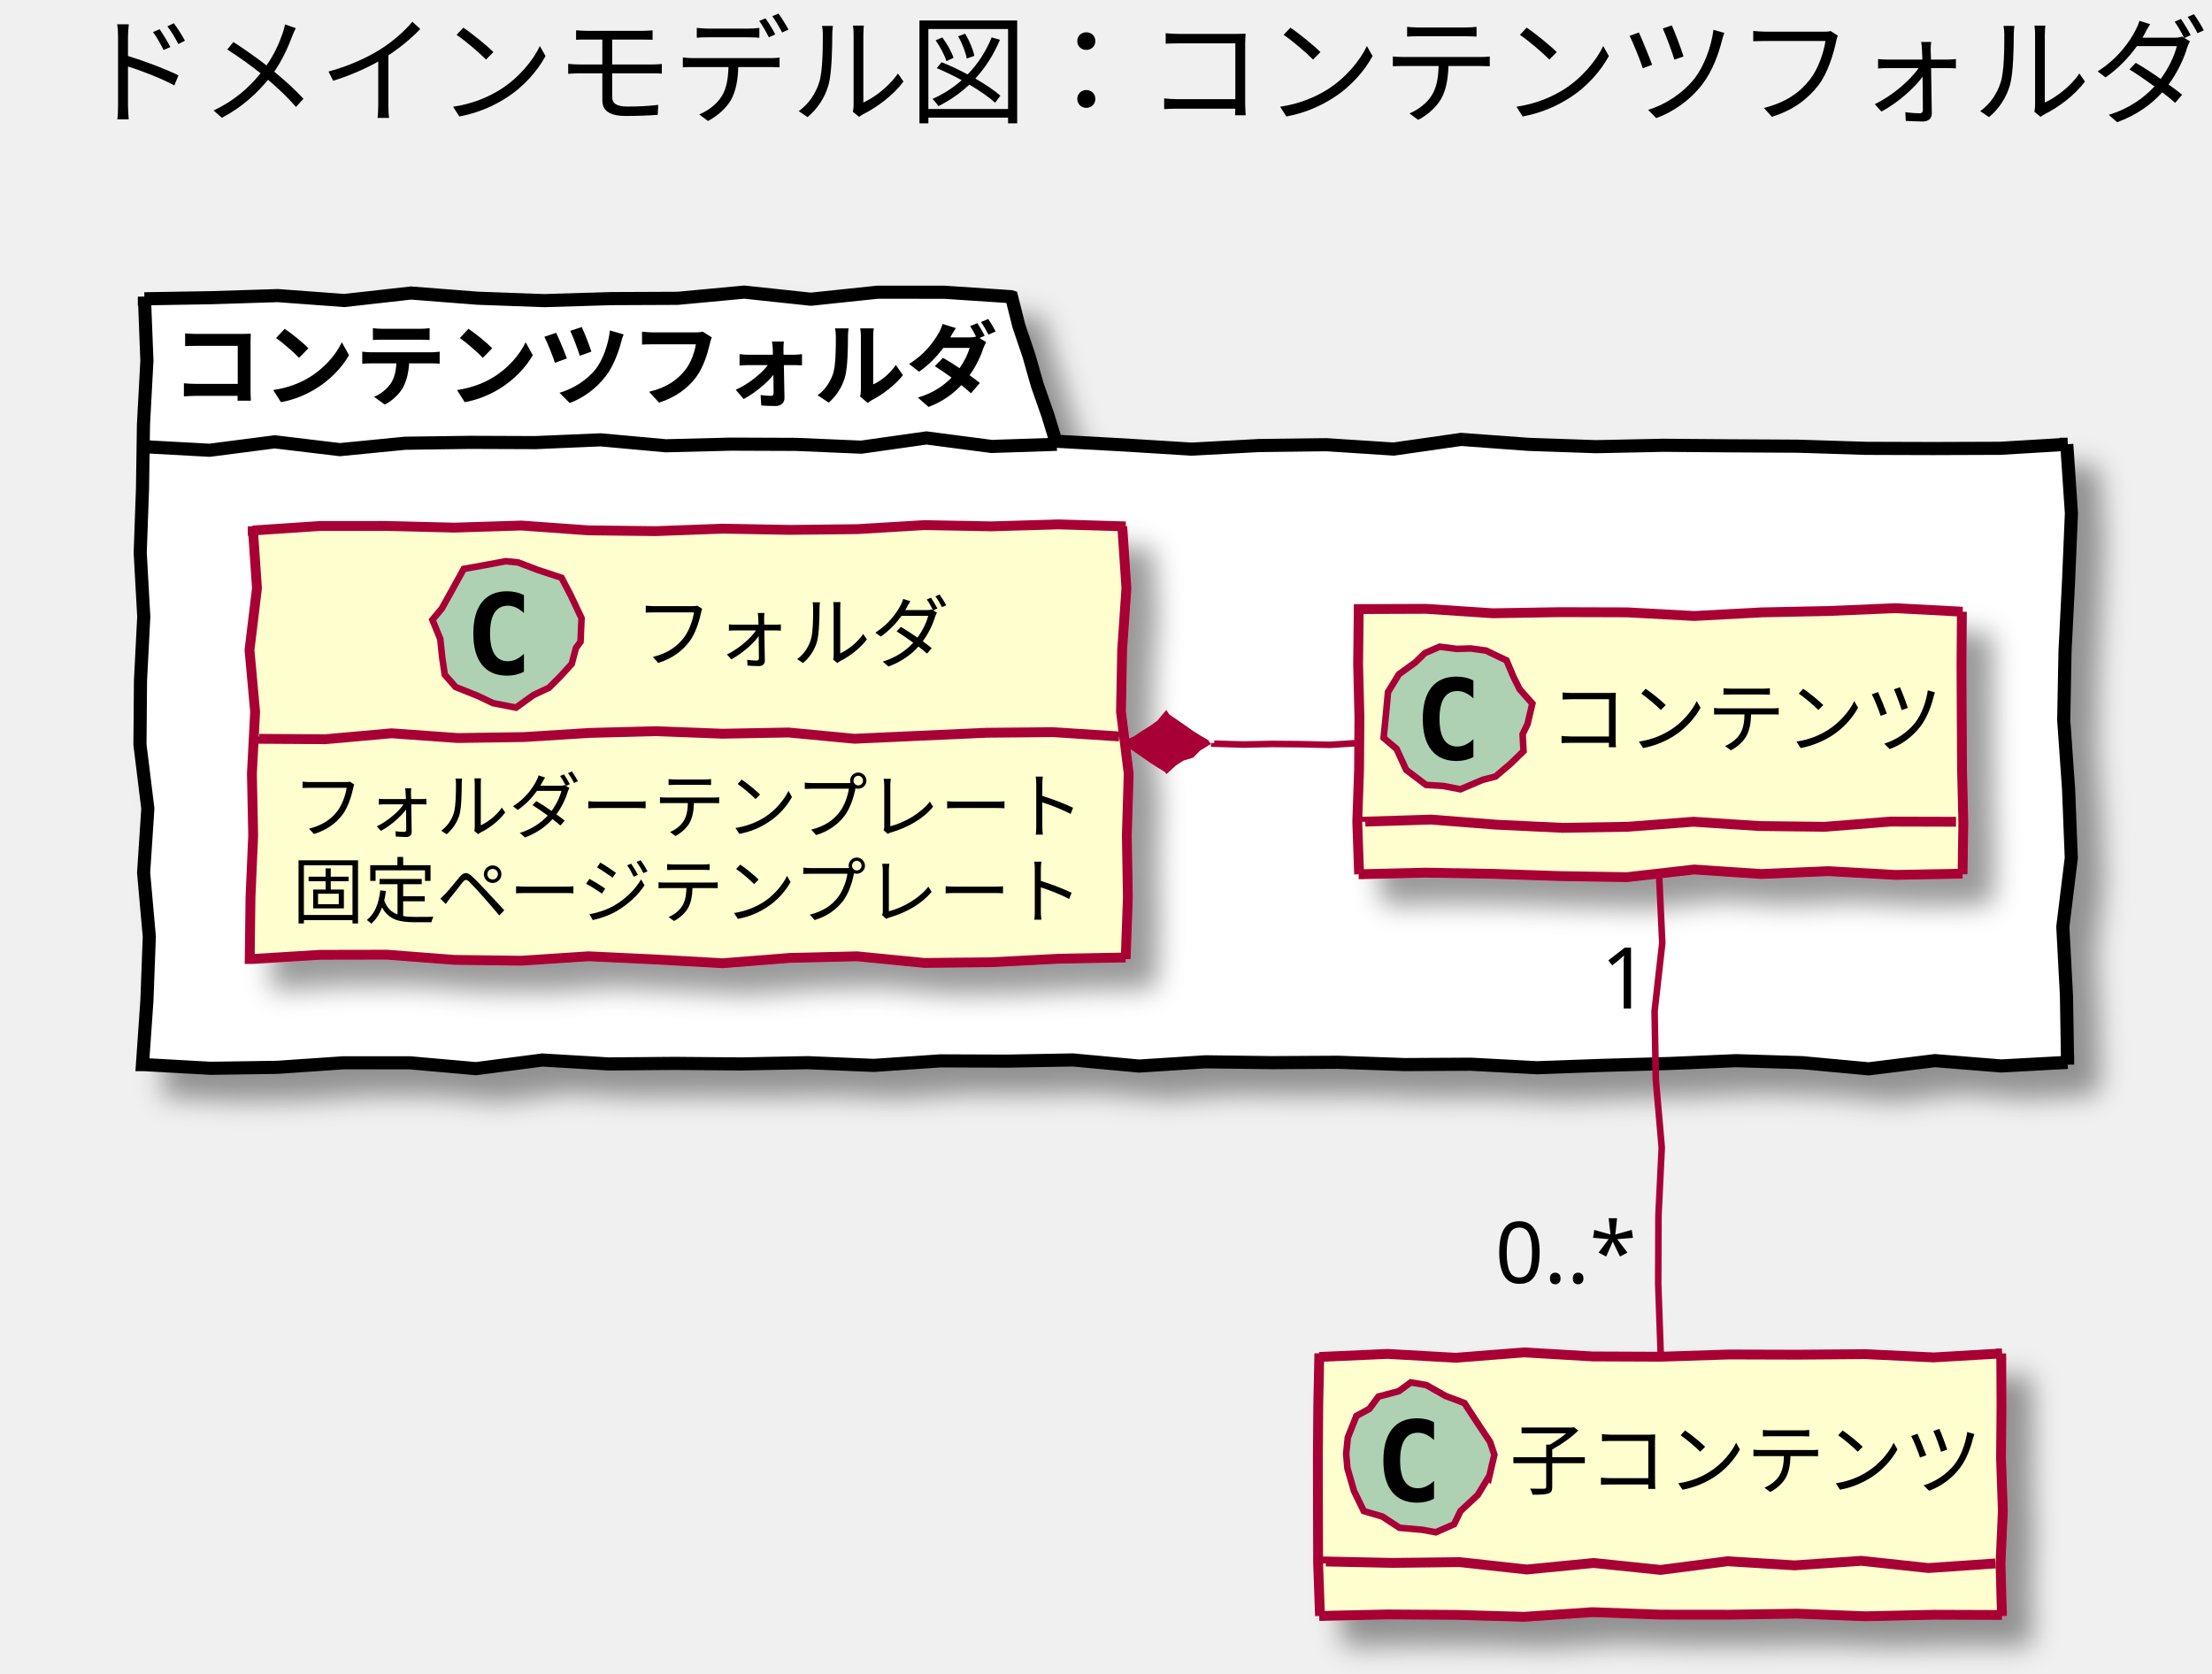
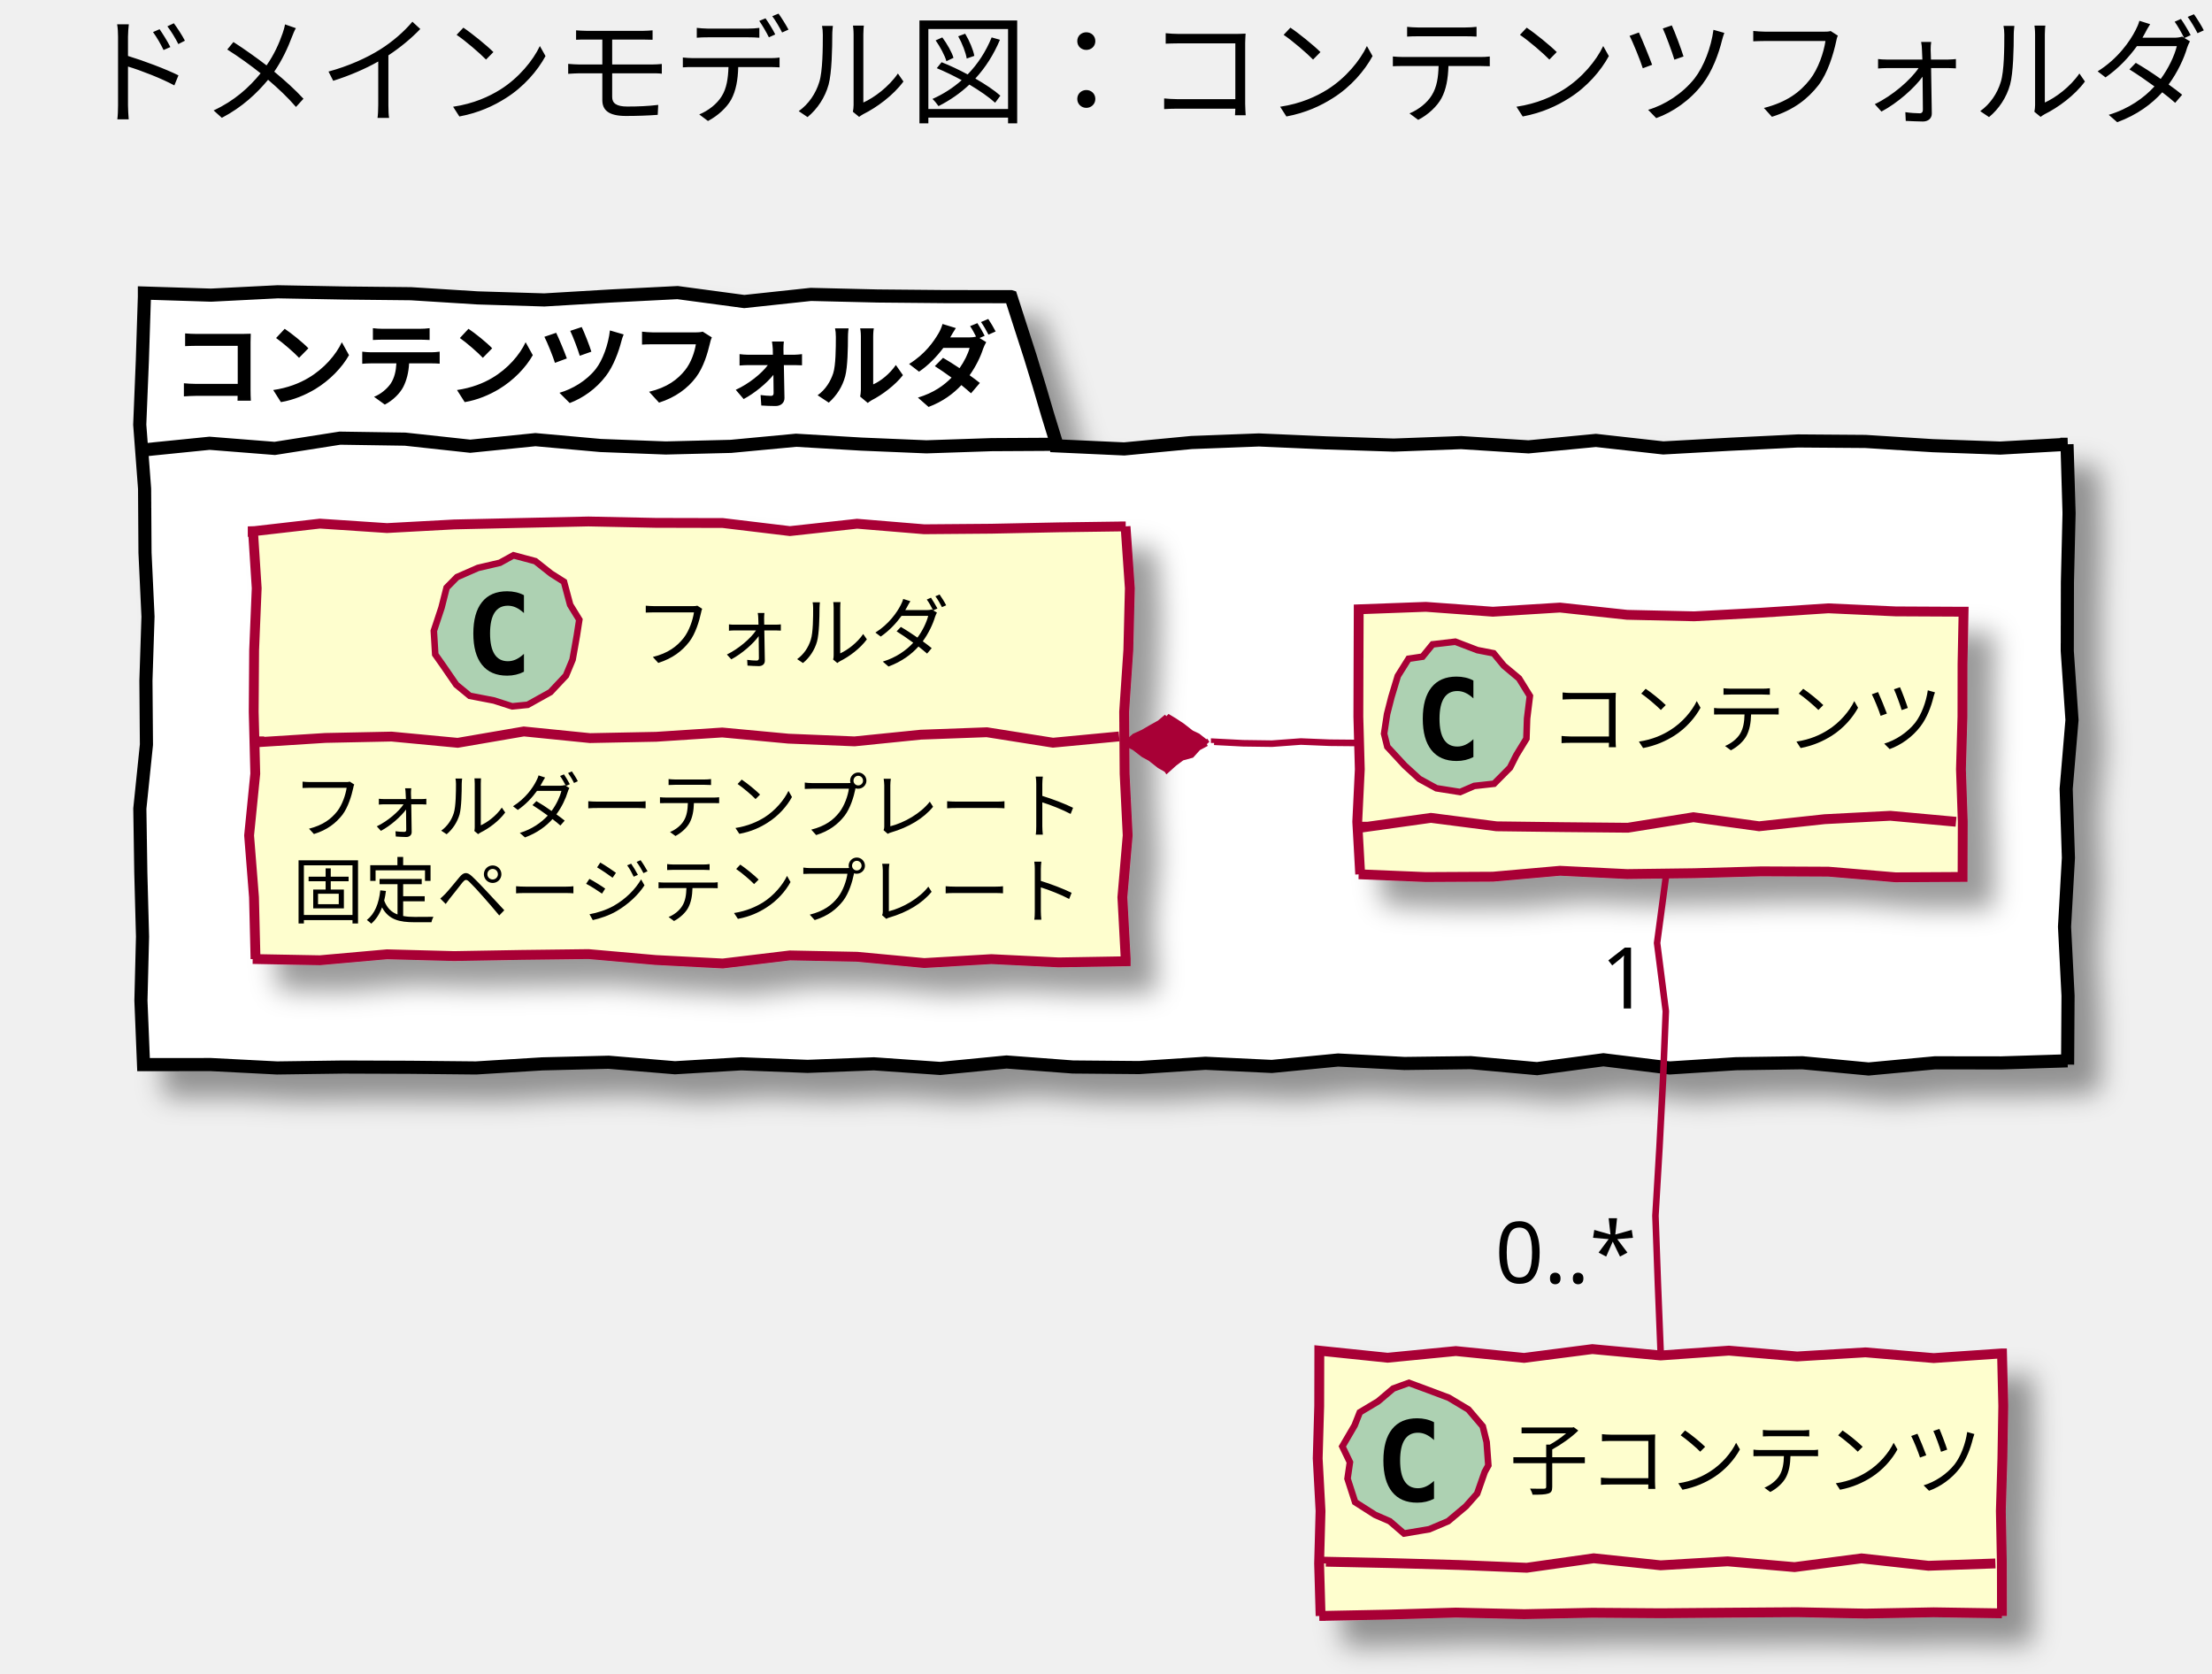
<svg xmlns="http://www.w3.org/2000/svg" contentScriptType="application/ecmascript" contentStyleType="text/css" height="255px" preserveAspectRatio="none" style="width:337px;height:255px;" version="1.1" viewBox="0 0 337 255" width="337px" zoomAndPan="magnify">
  <defs>
-     <filter height="300%" id="f5feilg" width="300%" x="-1" y="-1">
+     <filter height="300%" id="f1q964h" width="300%" x="-1" y="-1">
      <feGaussianBlur result="blurOut" stdDeviation="2.0" />
      <feColorMatrix in="blurOut" result="blurOut2" type="matrix" values="0 0 0 0 0 0 0 0 0 0 0 0 0 0 0 0 0 0 .4 0" />
      <feOffset dx="4.0" dy="4.0" in="blurOut2" result="blurOut3" />
      <feBlend in="SourceGraphic" in2="blurOut3" mode="normal" />
    </filter>
  </defs>
  <g>
    <text fill="#000000" font-family="sans-serif" font-size="18" lengthAdjust="spacingAndGlyphs" textLength="324" x="12.5" y="17.402">ドメインモデル図：コンテンツフォルダ</text>
-     <polygon fill="#FFFFFF" filter="url(#f5feilg)" points="22,45.199,22,45.523,32.154,45.356,42.308,45.036,52.462,45.783,62.615,44.644,72.769,45.434,82.923,45.801,93.077,45.495,103.231,45.451,113.385,44.505,123.538,45.587,133.692,44.519,143.846,44.524,154,45.199,154.113,45.234,155.222,49.642,156.76,54.182,158.027,58.639,159.623,63.197,161,67.688,161,67.229,171.267,67.791,181.533,68.428,191.8,67.879,202.067,67.753,212.333,68.417,222.6,66.945,232.867,67.7,243.133,68.052,253.4,67.841,263.667,67.923,273.933,67.979,284.2,68.306,294.467,68.338,304.733,68.301,315,67.688,314.874,67.688,315.582,78.189,315.14,88.69,314.609,99.191,314.41,109.693,315.146,120.194,315.564,130.695,314.273,141.197,314.826,151.698,315,162.199,315,161.854,304.897,162.404,294.793,161.592,284.69,162.839,274.586,161.902,264.483,161.598,254.379,162.026,244.276,162.31,234.172,162.673,224.069,162.137,213.965,162.192,203.862,161.841,193.759,161.899,183.655,161.77,173.552,162.419,163.448,161.487,153.345,161.668,143.241,161.629,133.138,162.318,123.034,161.903,112.931,162.097,102.828,162.012,92.724,162.095,82.621,161.5,72.517,162.812,62.414,161.92,52.31,161.923,42.207,162.613,32.103,162.76,22,162.199,21.704,162.199,22.381,152.449,22.747,142.699,21.88,132.949,22.524,123.199,21.323,113.449,21.404,103.699,21.904,93.949,21.361,84.199,21.712,74.449,21.857,64.699,22.381,54.949,22,45.199" style="stroke: #000000; stroke-width: 2.0;" />
-     <path d="M22,67.688 L22,68.057 L31.929,68.599 L41.857,67.314 L51.786,68.505 L61.714,67.53 L71.643,67.394 L81.571,67.433 L91.5,67.01 L101.429,67.914 L111.357,67.667 L121.286,67.705 L131.214,68.127 L141.143,66.723 L151.071,68.019 L161,67.688 " fill="#FFFFFF" style="stroke: #000000; stroke-width: 2.0;" />
+     <polygon fill="#FFFFFF" filter="url(#f1q964h)" points="22,45.199,22,44.648,32.154,44.966,42.308,44.454,52.462,44.642,62.615,44.749,72.769,45.386,82.923,45.695,93.077,45.094,103.231,44.578,113.385,45.941,123.538,44.853,133.692,45.096,143.846,45.188,154,45.199,154.016,45.204,155.467,49.718,156.926,54.234,158.302,58.724,159.618,63.195,161,67.688,161,67.929,171.267,68.396,181.533,67.42,191.8,67.029,202.067,67.478,212.333,67.811,222.6,67.431,232.867,68.081,243.133,67.1,253.4,68.243,263.667,67.676,273.933,67.18,284.2,67.257,294.467,67.9,304.733,68.267,315,67.688,314.911,67.688,315.224,78.189,314.973,88.69,314.95,99.191,315.669,109.693,314.784,120.194,315.124,130.695,314.533,141.197,315.067,151.698,315,162.199,315,161.621,304.897,161.938,294.793,161.925,284.69,162.863,274.586,161.915,264.483,162.06,254.379,162.706,244.276,161.46,234.172,162.812,224.069,161.899,213.965,162.024,203.862,161.497,193.759,162.477,183.655,161.993,173.552,162.648,163.448,162.559,153.345,161.799,143.241,162.781,133.138,162.077,123.034,162.466,112.931,162.075,102.828,162.675,92.724,161.836,82.621,162.085,72.517,162.705,62.414,162.605,52.31,162.568,42.207,162.707,32.103,162.188,22,162.199,21.868,162.199,21.471,152.449,21.714,142.699,21.453,132.949,21.304,123.199,22.31,113.449,22.232,103.699,22.549,93.949,22.092,84.199,22.029,74.449,21.29,64.699,21.687,54.949,22,45.199" style="stroke: #000000; stroke-width: 2.0;" />
+     <path d="M22,67.688 L22,68.535 L31.929,67.534 L41.857,68.317 L51.786,66.755 L61.714,66.905 L71.643,67.984 L81.571,66.982 L91.5,67.873 L101.429,68.252 L111.357,68.006 L121.286,67.073 L131.214,67.66 L141.143,68.076 L151.071,67.744 L161,67.688 " fill="#FFFFFF" style="stroke: #000000; stroke-width: 2.0;" />
    <text fill="#000000" font-family="sans-serif" font-size="14" font-weight="bold" lengthAdjust="spacingAndGlyphs" textLength="126" x="26" y="60.734">コンテンツフォルダ</text>
-     <polygon fill="#FEFECE" filter="url(#f5feilg)" points="38.5,80.199,38.5,80.823,48.731,80.138,58.962,80.133,69.192,80.387,79.423,80.067,89.654,80.803,99.885,80.922,110.115,80.544,120.346,80.73,130.577,80.619,140.808,80.001,151.038,80.191,161.269,79.894,171.5,80.199,170.979,80.199,171.612,89.615,170.961,99.031,170.784,108.446,171.959,117.862,171.676,127.278,171.833,136.694,171.5,146.109,171.5,145.877,161.269,146.07,151.038,146.604,140.808,146.71,130.577,145.7,120.346,145.946,110.115,146.756,99.885,146.181,89.654,145.696,79.423,146.374,69.192,146.242,58.962,145.453,48.731,145.472,38.5,146.109,38.043,146.109,38.164,136.694,38.573,127.278,38.379,117.862,38.867,108.446,38.012,99.031,39.151,89.615,38.5,80.199" style="stroke: #A80036; stroke-width: 1.5;" />
-     <polygon fill="#ADD1B2" points="87.744,98.723,87.107,101.143,85.354,103.065,83.648,104.776,81.269,105.898,78.615,107.809,75.128,107.132,72.795,106.02,69.416,104.672,67.759,102.786,67.364,100.114,67.079,97.36,65.879,94.429,67.311,92.711,68.784,90.065,70.653,86.676,73.99,86.079,77.046,85.504,78.947,85.695,81.989,86.852,85.552,88.024,86.937,90.665,88.599,94.18,88.447,97.769" style="stroke: #A80036; stroke-width: 1.0;" />
+     <polygon fill="#FEFECE" filter="url(#f1q964h)" points="38.5,80.199,38.5,80.948,48.731,79.775,58.962,80.453,69.192,79.9,79.423,79.671,89.654,79.449,99.885,79.66,110.115,79.684,120.346,80.914,130.577,79.792,140.808,80.635,151.038,80.552,161.269,80.342,171.5,80.199,171.477,80.199,172.13,89.615,171.902,99.031,171.264,108.446,171.335,117.862,171.803,127.278,170.994,136.694,171.5,146.109,171.5,146.45,161.269,146.626,151.038,146.127,140.808,146.724,130.577,145.767,120.346,145.562,110.115,146.791,99.885,146.261,89.654,145.359,79.423,145.485,69.192,145.663,58.962,145.39,48.731,146.298,38.5,146.109,38.93,146.109,38.696,136.694,37.952,127.278,38.891,117.862,38.65,108.446,38.718,99.031,39.109,89.615,38.5,80.199" style="stroke: #A80036; stroke-width: 1.5;" />
+     <polygon fill="#ADD1B2" points="87.583,98.542,87.234,100.498,86.224,102.926,83.856,105.451,80.395,107.381,78.023,107.616,75.262,106.726,71.568,106.011,69.511,104.317,67.513,101.413,66.309,99.705,66.093,96.121,67.267,92.577,68.04,89.529,69.62,87.925,72.816,86.525,76.161,85.744,78.23,84.603,81.566,85.499,83.946,87.385,85.924,88.637,86.862,92.144,88.258,94.417,87.881,96.845" style="stroke: #A80036; stroke-width: 1.0;" />
    <path d="M79.823,102.342 Q79.242,102.641 78.603,102.79 Q77.964,102.94 77.258,102.94 Q74.751,102.94 73.431,101.288 Q72.112,99.636 72.112,96.515 Q72.112,93.386 73.431,91.734 Q74.751,90.082 77.258,90.082 Q77.964,90.082 78.611,90.231 Q79.259,90.381 79.823,90.68 L79.823,93.402 Q79.192,92.821 78.599,92.552 Q78.005,92.282 77.374,92.282 Q76.03,92.282 75.345,93.348 Q74.66,94.415 74.66,96.515 Q74.66,98.607 75.345,99.674 Q76.03,100.74 77.374,100.74 Q78.005,100.74 78.599,100.471 Q79.192,100.201 79.823,99.62 Z " />
    <text fill="#000000" font-family="sans-serif" font-size="12" lengthAdjust="spacingAndGlyphs" textLength="48" x="96.65" y="100.734">フォルダ</text>
-     <path d="M39.5,112.199 L39.5,112.564 L49.577,112.624 L59.654,111.722 L69.731,112.442 L79.808,112.296 L89.885,111.661 L99.962,111.4 L110.038,111.785 L120.115,111.6 L130.192,112.553 L140.269,112.091 L150.346,111.638 L160.423,111.547 L170.5,112.199 " fill="#FEFECE" style="stroke: #A80036; stroke-width: 1.5;" />
+     <path d="M39.5,112.199 L39.5,113.064 L49.577,112.428 L59.654,112.22 L69.731,113.173 L79.808,111.44 L89.885,112.453 L99.962,112.254 L110.038,111.597 L120.115,112.537 L130.192,112.952 L140.269,111.932 L150.346,111.56 L160.423,113.155 L170.5,112.199 " fill="#FEFECE" style="stroke: #A80036; stroke-width: 1.5;" />
    <text fill="#000000" font-family="sans-serif" font-size="11" lengthAdjust="spacingAndGlyphs" textLength="121" x="44.5" y="126.834">フォルダーテンプレート</text>
    <text fill="#000000" font-family="sans-serif" font-size="11" lengthAdjust="spacingAndGlyphs" textLength="121" x="44.5" y="139.789">固定ページテンプレート</text>
-     <polygon fill="#FEFECE" filter="url(#f5feilg)" points="207,93.199,207,92.796,217.222,92.759,227.444,93.435,237.667,93.264,247.889,93.293,258.111,93.85,268.333,93.301,278.556,93.089,288.778,92.655,299,93.199,298.896,93.199,298.835,101.199,298.872,109.199,298.919,117.199,299.117,125.199,299,133.199,299,133.11,288.778,133.299,278.556,132.726,268.333,133.16,258.111,132.477,247.889,133.64,237.667,133.478,227.444,133.135,217.222,132.953,207,133.199,207.062,133.199,206.78,125.199,207.056,117.199,207.108,109.199,206.912,101.199,207,93.199" style="stroke: #A80036; stroke-width: 1.5;" />
-     <polygon fill="#ADD1B2" points="231.974,111.867,232.106,114.436,230.097,116.393,227.842,118.304,225.881,118.815,222.495,120.249,219.881,119.747,217.254,119.582,214.232,117.295,212.77,114.1,210.796,112.419,211.164,108.695,211.466,105.437,213.124,102.727,215.62,100.928,217.078,99.503,219.338,98.531,221.95,98.864,224.038,98.797,226.384,99.115,229.528,100.619,230.549,103.058,231.507,104.99,233.457,107.191,232.709,110.345" style="stroke: #A80036; stroke-width: 1.0;" />
+     <polygon fill="#FEFECE" filter="url(#f1q964h)" points="207,93.199,207,92.831,217.222,92.455,227.444,93.198,237.667,92.565,247.889,93.67,258.111,93.899,268.333,93.35,278.556,92.68,288.778,93.148,299,93.199,299.152,93.199,298.991,101.199,298.98,109.199,298.753,117.199,299.028,125.199,299,133.199,299,133.603,288.778,133.662,278.556,132.801,268.333,132.753,258.111,133.035,247.889,133.167,237.667,132.666,227.444,133.567,217.222,133.621,207,133.199,207.226,133.199,206.779,125.199,207.166,117.199,206.947,109.199,206.97,101.199,207,93.199" style="stroke: #A80036; stroke-width: 1.5;" />
+     <polygon fill="#ADD1B2" points="232.551,112.539,231.015,115.045,230.054,116.952,227.623,119.406,224.6,119.74,222.458,120.669,218.836,120.096,216.231,118.669,214.003,116.631,211.362,113.775,210.867,111.785,211.321,108.796,211.979,106.218,212.952,102.992,214.596,100.366,216.724,100.046,218.249,98.173,221.718,97.766,225.086,99.051,227.554,99.529,229.112,101.422,231.425,103.358,233.078,106.032,232.654,109.471" style="stroke: #A80036; stroke-width: 1.0;" />
    <path d="M224.473,115.342 Q223.892,115.641 223.253,115.79 Q222.614,115.94 221.908,115.94 Q219.401,115.94 218.082,114.288 Q216.762,112.636 216.762,109.515 Q216.762,106.386 218.082,104.734 Q219.401,103.082 221.908,103.082 Q222.614,103.082 223.261,103.231 Q223.909,103.381 224.473,103.68 L224.473,106.402 Q223.842,105.821 223.249,105.552 Q222.655,105.282 222.024,105.282 Q220.68,105.282 219.995,106.348 Q219.31,107.415 219.31,109.515 Q219.31,111.607 219.995,112.674 Q220.68,113.74 222.024,113.74 Q222.655,113.74 223.249,113.471 Q223.842,113.201 224.473,112.62 Z " />
    <text fill="#000000" font-family="sans-serif" font-size="12" lengthAdjust="spacingAndGlyphs" textLength="60" x="236" y="113.734">コンテンツ</text>
-     <path d="M208,125.199 L208,125.177 L218,124.866 L228,125.646 L238,126.122 L248,125.962 L258,125.197 L268,125.849 L278,125.966 L288,125.172 L298,125.199 " fill="#FEFECE" style="stroke: #A80036; stroke-width: 1.5;" />
-     <polygon fill="#FEFECE" filter="url(#f5feilg)" points="201,206.199,201,206.737,211.4,206.275,221.8,206.862,232.2,206.043,242.6,206.658,253,206.702,263.4,206.363,273.8,206.393,284.2,206.312,294.6,206.807,305,206.199,304.889,206.199,304.93,214.199,304.859,222.199,305.139,230.199,304.781,238.199,305,246.199,305,246.051,294.6,246.017,284.2,246.25,273.8,245.851,263.4,246.01,253,245.999,242.6,245.624,232.2,246.329,221.8,246.036,211.4,245.969,201,246.199,201.101,246.199,200.82,238.199,200.792,230.199,200.777,222.199,200.838,214.199,201,206.199" style="stroke: #A80036; stroke-width: 1.5;" />
-     <polygon fill="#ADD1B2" points="226.689,225.204,225.146,227.759,222.51,230.219,221.532,232.222,218.743,233.451,216.685,233.07,213.216,232.766,210.593,231.046,207.776,230.221,206.28,227.15,205.277,223.676,205.087,221.479,205.345,219.007,206.647,215.724,208.617,214.65,210.005,212.778,213.119,211.951,214.924,210.619,217.291,211.013,220.249,212.687,223.097,213.753,225.071,216.761,227.005,219.666,227.67,221.631,226.816,225.287" style="stroke: #A80036; stroke-width: 1.0;" />
+     <path d="M208,125.199 L208,126.006 L218,124.607 L228,125.892 L238,126.017 L248,126.11 L258,124.505 L268,125.886 L278,124.805 L288,124.288 L298,125.199 " fill="#FEFECE" style="stroke: #A80036; stroke-width: 1.5;" />
+     <polygon fill="#FEFECE" filter="url(#f1q964h)" points="201,206.199,201,205.779,211.4,206.857,221.8,205.84,232.2,206.882,242.6,205.54,253,206.512,263.4,205.775,273.8,206.663,284.2,206.038,294.6,206.91,305,206.199,305.011,206.199,305.197,214.199,305.066,222.199,304.831,230.199,304.986,238.199,305,246.199,305,245.801,294.6,245.64,284.2,245.838,273.8,245.625,263.4,245.699,253,245.784,242.6,245.708,232.2,245.926,221.8,245.683,211.4,245.993,201,246.199,201.195,246.199,200.966,238.199,201.185,230.199,200.753,222.199,200.982,214.199,201,206.199" style="stroke: #A80036; stroke-width: 1.5;" />
+     <polygon fill="#ADD1B2" points="226.207,224.243,225.047,227.553,223.325,229.5,220.625,231.767,217.756,232.985,213.905,233.638,211.739,231.773,209.488,230.792,206.451,228.852,205.298,225.285,205.661,222.775,204.505,220.371,206.381,217.162,207.165,215.174,209.963,213.497,212.265,211.547,214.647,210.684,217.531,211.751,220.713,212.945,223.71,214.74,225.896,217.305,226.491,219.715,226.751,223.257" style="stroke: #A80036; stroke-width: 1.0;" />
    <path d="M218.473,228.342 Q217.892,228.641 217.253,228.791 Q216.614,228.94 215.908,228.94 Q213.401,228.94 212.082,227.288 Q210.762,225.636 210.762,222.515 Q210.762,219.386 212.082,217.734 Q213.401,216.082 215.908,216.082 Q216.614,216.082 217.261,216.231 Q217.909,216.381 218.473,216.68 L218.473,219.402 Q217.842,218.821 217.249,218.552 Q216.655,218.282 216.024,218.282 Q214.68,218.282 213.995,219.348 Q213.31,220.415 213.31,222.515 Q213.31,224.607 213.995,225.674 Q214.68,226.74 216.024,226.74 Q216.655,226.74 217.249,226.47 Q217.842,226.201 218.473,225.62 Z " />
    <text fill="#000000" font-family="sans-serif" font-size="12" lengthAdjust="spacingAndGlyphs" textLength="72" x="230" y="226.734">子コンテンツ</text>
-     <path d="M202,238.199 L202,237.9 L212.2,238.115 L222.4,237.997 L232.6,239.121 L242.8,238.128 L253,239.184 L263.2,237.863 L273.4,238.49 L283.6,237.798 L293.8,238.899 L304,238.199 " fill="#FEFECE" style="stroke: #A80036; stroke-width: 1.5;" />
-     <path d="M184.98,113.199 L184.98,113.301 L189.382,113.435 L193.784,113.344 L198.186,113.381 L202.588,113.481 L206.99,113.199 " fill="none" style="stroke: #A80036; stroke-width: 1.0;" />
-     <polygon fill="#A80036" points="171.77,113.199,171.83,113.289,172.999,114.043,174.251,114.921,175.491,115.781,176.655,116.528,177.77,117.199,177.772,117.202,178.851,116.221,180.061,115.435,181.501,114.996,182.537,113.95,183.77,113.199,183.717,113.12,182.638,112.502,181.489,111.777,180.232,110.892,178.995,110.037,177.77,109.199,177.637,108.999,176.673,110.153,175.507,111.004,174.28,111.765,173.084,112.57,171.77,113.199" style="stroke: #A80036; stroke-width: 1.0;" />
-     <path d="M253,133.279 L252.763,133.279 L253.251,143.668 L252.076,154.056 L252.261,164.445 L253.169,174.833 L252.667,185.222 L252.631,195.611 L253,205.999 " fill="none" style="stroke: #A80036; stroke-width: 1.0;" />
+     <path d="M202,238.199 L202,237.933 L212.2,238.152 L222.4,238.438 L232.6,238.855 L242.8,237.411 L253,238.483 L263.2,237.877 L273.4,238.756 L283.6,237.426 L293.8,238.553 L304,238.199 " fill="#FEFECE" style="stroke: #A80036; stroke-width: 1.5;" />
+     <path d="M184.98,113.199 L184.98,113.012 L189.382,113.24 L193.784,113.3 L198.186,112.975 L202.588,113.157 L206.99,113.199 " fill="none" style="stroke: #A80036; stroke-width: 1.0;" />
+     <polygon fill="#A80036" points="171.77,113.199,171.865,113.341,172.871,113.851,174.25,114.92,175.297,115.489,176.7,116.595,177.77,117.199,177.792,117.231,178.875,116.257,180.032,115.392,181.496,114.988,182.493,113.884,183.77,113.199,183.833,113.294,182.435,112.196,181.46,111.734,180.069,110.648,178.882,109.868,177.77,109.199,177.813,109.264,176.702,110.198,175.439,110.903,174.191,111.631,172.861,112.236,171.77,113.199" style="stroke: #A80036; stroke-width: 1.0;" />
+     <path d="M253,133.279 L253.842,133.279 L252.46,143.668 L253.788,154.056 L253.366,164.445 L252.823,174.833 L252.209,185.222 L252.583,195.611 L253,205.999 " fill="none" style="stroke: #A80036; stroke-width: 1.0;" />
    <text fill="#000000" font-family="sans-serif" font-size="13" lengthAdjust="spacingAndGlyphs" textLength="8" x="243.875" y="153.648">1</text>
    <text fill="#000000" font-family="sans-serif" font-size="13" lengthAdjust="spacingAndGlyphs" textLength="22" x="227.769" y="195.476">0..*</text>
  </g>
</svg>
